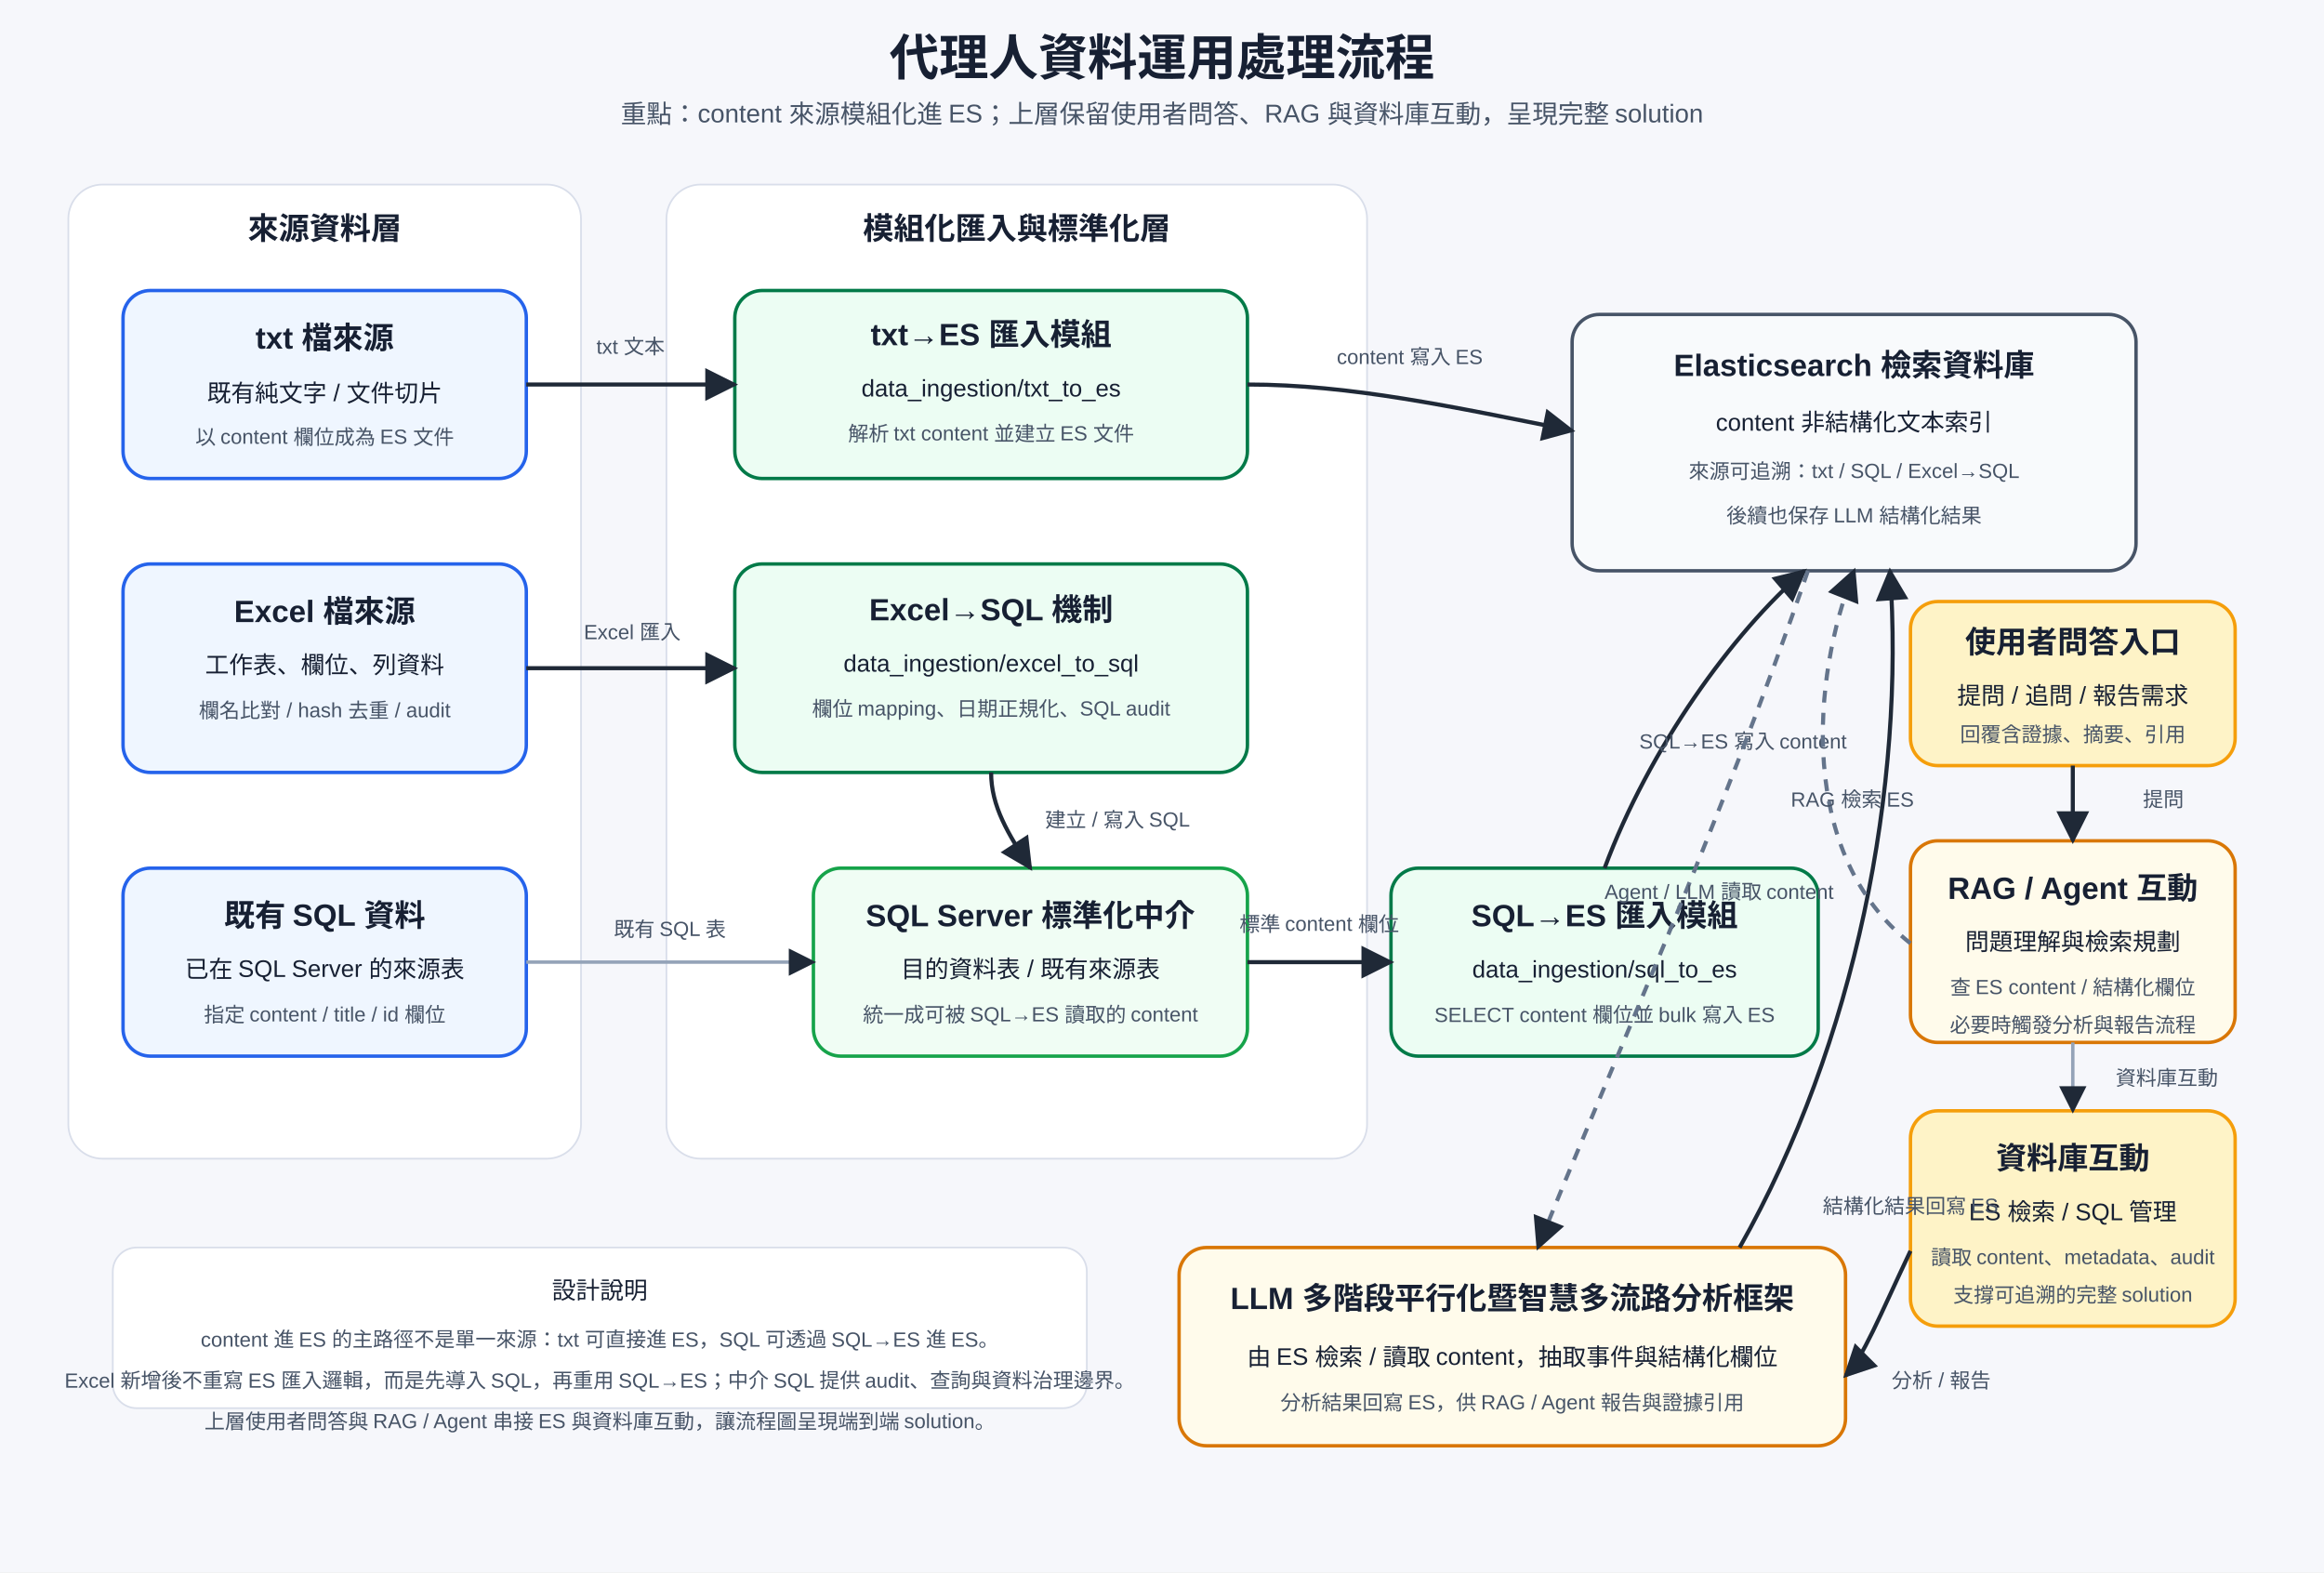
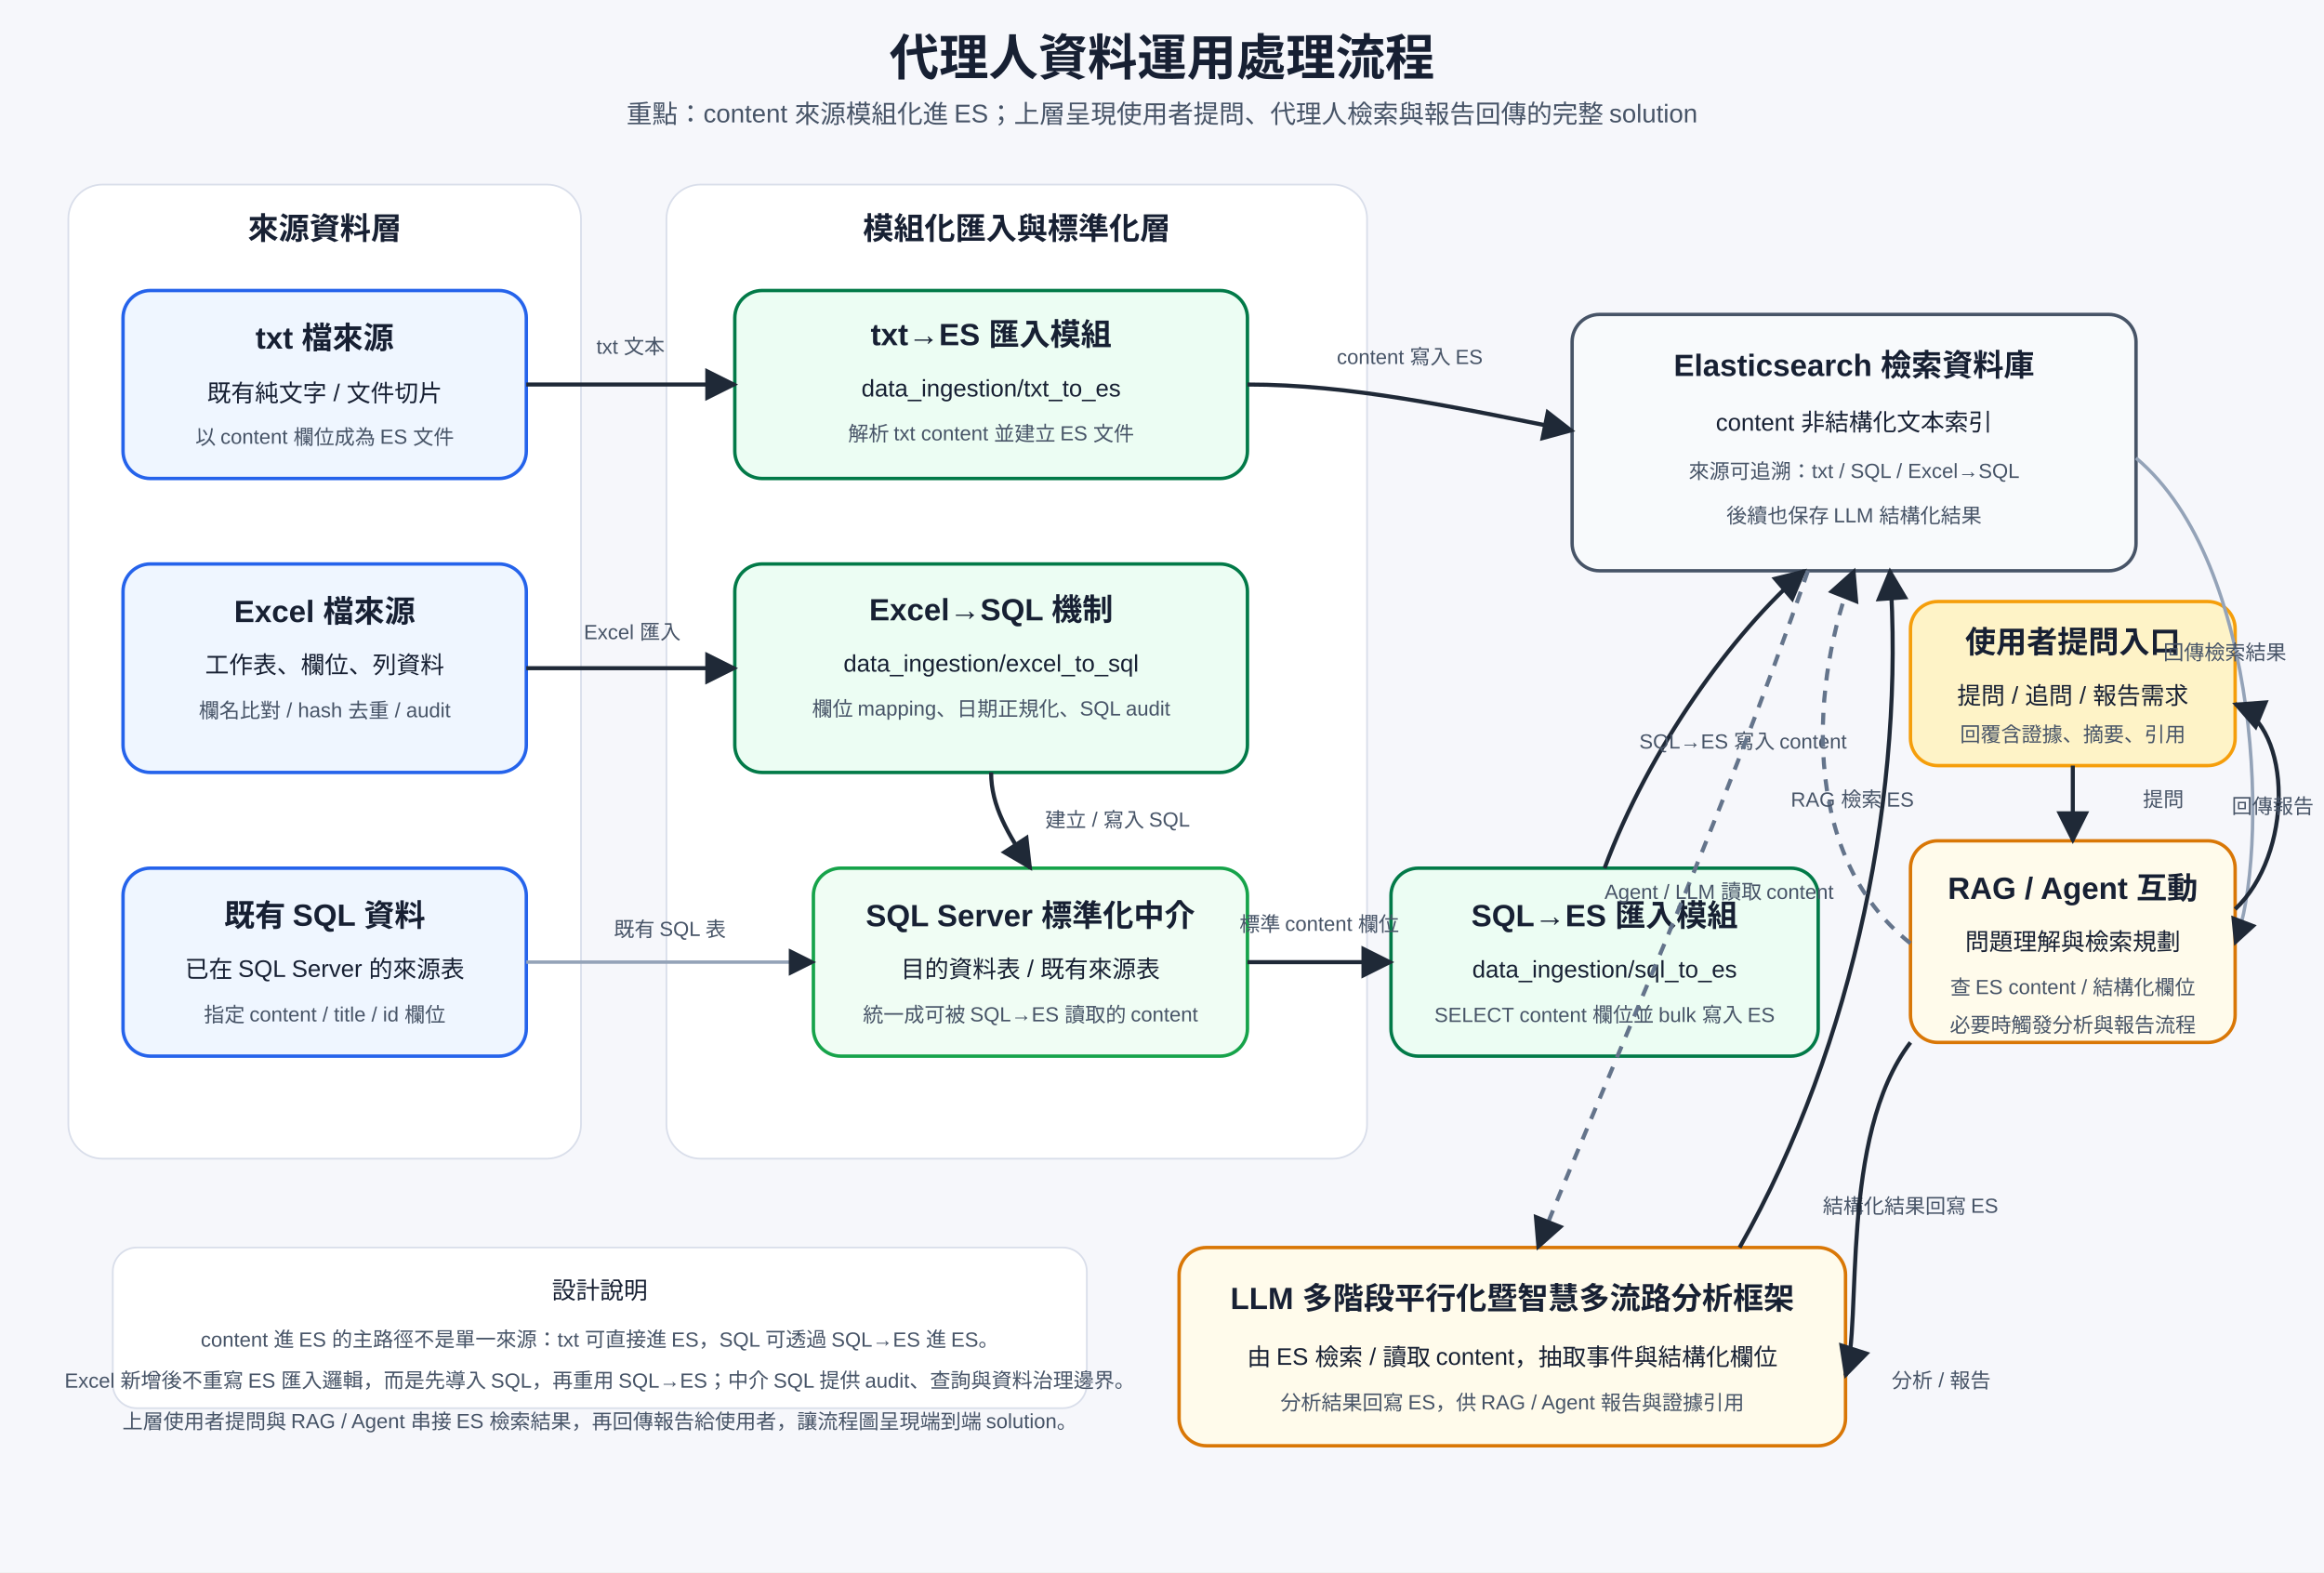
<svg xmlns="http://www.w3.org/2000/svg" width="1360" height="920" viewBox="0 0 1360 920" role="img" aria-labelledby="title desc">
  <defs>
    <marker id="arrow" viewBox="0 0 10 10" refX="9" refY="5" markerWidth="8" markerHeight="8" orient="auto-start-reverse">
      <path d="M0 0 L10 5 L0 10 z" fill="#1f2937" />
    </marker>
    <style>
      text{font-family:"Noto Sans TC","Microsoft JhengHei",Arial,sans-serif;fill:#172033}.title{font-size:29px;font-weight:800}.subtitle{font-size:15px;fill:#475467}.lane-title{font-size:18px;font-weight:800}.body{font-size:14px}.small{font-size:12px;fill:#475467}.tiny{font-size:11px;fill:#667085}.box{fill:#fff;stroke:#94a3b8;stroke-width:2;rx:16}.source{fill:#eff6ff;stroke:#2563eb}.sql{fill:#f0fdf4;stroke:#16a34a}.etl{fill:#ecfdf3;stroke:#027a48}.es{fill:#f8fafc;stroke:#475467}.agent{fill:#fffbeb;stroke:#d97706}.note{fill:#fef3c7;stroke:#f59e0b}.module{fill:#ffffff;stroke:#d9deea;stroke-width:1.5;rx:12}.edge{stroke:#1f2937;stroke-width:2.4;fill:none;marker-end:url(#arrow)}.edge-dashed{stroke:#64748b;stroke-width:2.4;fill:none;stroke-dasharray:7 6;marker-end:url(#arrow)}.edge-soft{stroke:#94a3b8;stroke-width:2;fill:none;marker-end:url(#arrow)}.badge{font-size:12px;font-weight:700;fill:#0f172a}.badge-bg{fill:#e0f2fe;stroke:#0284c7;rx:10}
    </style>
  </defs>
  <rect width="1360" height="920" fill="#f6f7fb" />
  <text x="680" y="44" text-anchor="middle" class="title">代理人資料運用處理流程</text>
-   <text x="680" y="72" text-anchor="middle" class="subtitle">重點：content 來源模組化進 ES；上層保留使用者問答、RAG 與資料庫互動，呈現完整 solution</text>
+   <text x="680" y="72" text-anchor="middle" class="subtitle">重點：content 來源模組化進 ES；上層呈現使用者提問、代理人檢索與報告回傳的完整 solution</text>
  <rect x="40" y="108" width="300" height="570" rx="20" fill="#ffffff" stroke="#d9deea" />
  <text x="190" y="140" text-anchor="middle" class="lane-title">來源資料層</text>
  <rect class="box source" x="72" y="170" width="236" height="110" />
  <text x="190" y="204" text-anchor="middle" class="lane-title">txt 檔來源</text>
  <text x="190" y="235" text-anchor="middle" class="body">既有純文字 / 文件切片</text>
  <text x="190" y="260" text-anchor="middle" class="small">以 content 欄位成為 ES 文件</text>
  <rect class="box source" x="72" y="330" width="236" height="122" />
  <text x="190" y="364" text-anchor="middle" class="lane-title">Excel 檔來源</text>
  <text x="190" y="394" text-anchor="middle" class="body">工作表、欄位、列資料</text>
  <text x="190" y="420" text-anchor="middle" class="small">欄名比對 / hash 去重 / audit</text>
  <rect class="box source" x="72" y="508" width="236" height="110" />
  <text x="190" y="542" text-anchor="middle" class="lane-title">既有 SQL 資料</text>
  <text x="190" y="572" text-anchor="middle" class="body">已在 SQL Server 的來源表</text>
  <text x="190" y="598" text-anchor="middle" class="small">指定 content / title / id 欄位</text>
  <rect x="390" y="108" width="410" height="570" rx="20" fill="#ffffff" stroke="#d9deea" />
  <text x="595" y="140" text-anchor="middle" class="lane-title">模組化匯入與標準化層</text>
  <rect class="box etl" x="430" y="170" width="300" height="110" />
  <text x="580" y="202" text-anchor="middle" class="lane-title">txt→ES 匯入模組</text>
  <text x="580" y="232" text-anchor="middle" class="body">data_ingestion/txt_to_es</text>
  <text x="580" y="258" text-anchor="middle" class="small">解析 txt content 並建立 ES 文件</text>
  <rect class="box etl" x="430" y="330" width="300" height="122" />
  <text x="580" y="363" text-anchor="middle" class="lane-title">Excel→SQL 機制</text>
  <text x="580" y="393" text-anchor="middle" class="body">data_ingestion/excel_to_sql</text>
  <text x="580" y="419" text-anchor="middle" class="small">欄位 mapping、日期正規化、SQL audit</text>
  <rect class="box sql" x="476" y="508" width="254" height="110" />
  <text x="603" y="542" text-anchor="middle" class="lane-title">SQL Server 標準化中介</text>
  <text x="603" y="572" text-anchor="middle" class="body">目的資料表 / 既有來源表</text>
  <text x="603" y="598" text-anchor="middle" class="small">統一成可被 SQL→ES 讀取的 content</text>
  <rect class="box etl" x="814" y="508" width="250" height="110" />
  <text x="939" y="542" text-anchor="middle" class="lane-title">SQL→ES 匯入模組</text>
  <text x="939" y="572" text-anchor="middle" class="body">data_ingestion/sql_to_es</text>
  <text x="939" y="598" text-anchor="middle" class="small">SELECT content 欄位並 bulk 寫入 ES</text>
  <rect class="box es" x="920" y="184" width="330" height="150" />
  <text x="1085" y="220" text-anchor="middle" class="lane-title">Elasticsearch 檢索資料庫</text>
  <text x="1085" y="252" text-anchor="middle" class="body">content 非結構化文本索引</text>
  <text x="1085" y="280" text-anchor="middle" class="small">來源可追溯：txt / SQL / Excel→SQL</text>
  <text x="1085" y="306" text-anchor="middle" class="small">後續也保存 LLM 結構化結果</text>
  <rect class="box agent" x="690" y="730" width="390" height="116" />
  <text x="885" y="766" text-anchor="middle" class="lane-title">LLM 多階段平行化暨智慧多流路分析框架</text>
  <text x="885" y="799" text-anchor="middle" class="body">由 ES 檢索 / 讀取 content，抽取事件與結構化欄位</text>
  <text x="885" y="825" text-anchor="middle" class="small">分析結果回寫 ES，供 RAG / Agent 報告與證據引用</text>
  <rect class="box note" x="1118" y="352" width="190" height="96" />
-   <text x="1213" y="382" text-anchor="middle" class="lane-title">使用者問答入口</text>
+   <text x="1213" y="382" text-anchor="middle" class="lane-title">使用者提問入口</text>
  <text x="1213" y="412" text-anchor="middle" class="body">提問 / 追問 / 報告需求</text>
  <text x="1213" y="434" text-anchor="middle" class="small">回覆含證據、摘要、引用</text>
  <rect class="box agent" x="1118" y="492" width="190" height="118" />
  <text x="1213" y="526" text-anchor="middle" class="lane-title">RAG / Agent 互動</text>
  <text x="1213" y="556" text-anchor="middle" class="body">問題理解與檢索規劃</text>
  <text x="1213" y="582" text-anchor="middle" class="small">查 ES content / 結構化欄位</text>
  <text x="1213" y="604" text-anchor="middle" class="small">必要時觸發分析與報告流程</text>
-   <rect class="box note" x="1118" y="650" width="190" height="126" />
-   <text x="1213" y="684" text-anchor="middle" class="lane-title">資料庫互動</text>
-   <text x="1213" y="714" text-anchor="middle" class="body">ES 檢索 / SQL 管理</text>
-   <text x="1213" y="740" text-anchor="middle" class="small">讀取 content、metadata、audit</text>
-   <text x="1213" y="762" text-anchor="middle" class="small">支撐可追溯的完整 solution</text>
  <path class="edge" d="M308 225 C350 225 388 225 430 225" />
  <text x="369" y="207" text-anchor="middle" class="small">txt 文本</text>
  <path class="edge" d="M730 225 C790 225 850 238 920 252" />
  <text x="825" y="213" text-anchor="middle" class="small">content 寫入 ES</text>
  <path class="edge" d="M308 391 C350 391 388 391 430 391" />
  <text x="370" y="374" text-anchor="middle" class="small">Excel 匯入</text>
  <path class="edge" d="M580 452 C580 472 590 488 603 508" />
  <text x="654" y="484" text-anchor="middle" class="small">建立 / 寫入 SQL</text>
  <path class="edge-soft" d="M308 563 C366 563 420 563 476 563" />
  <text x="392" y="548" text-anchor="middle" class="small">既有 SQL 表</text>
  <path class="edge" d="M730 563 C758 563 786 563 814 563" />
  <text x="772" y="545" text-anchor="middle" class="small">標準 content 欄位</text>
  <path class="edge" d="M939 508 C965 438 1014 370 1056 334" />
  <text x="1020" y="438" text-anchor="middle" class="small">SQL→ES 寫入 content</text>
  <path class="edge-dashed" d="M1058 334 C1008 480 938 635 900 730" />
  <text x="1006" y="526" text-anchor="middle" class="small">Agent / LLM 讀取 content</text>
  <path class="edge" d="M1018 730 C1086 610 1115 460 1106 334" />
  <text x="1118" y="710" text-anchor="middle" class="small">結構化結果回寫 ES</text>
  <path class="edge" d="M1213 448 C1213 462 1213 478 1213 492" />
  <text x="1266" y="472" text-anchor="middle" class="small">提問</text>
  <path class="edge-dashed" d="M1118 552 C1052 500 1060 397 1085 334" />
  <text x="1084" y="472" text-anchor="middle" class="small">RAG 檢索 ES</text>
-   <path class="edge-soft" d="M1213 610 C1213 624 1213 636 1213 650" />
-   <text x="1268" y="635" text-anchor="middle" class="small">資料庫互動</text>
-   <path class="edge" d="M1118 732 C1100 770 1090 795 1080 805" />
+   <path class="edge-soft" d="M1250 268 C1324 330 1328 500 1308 552" />
+   <text x="1302" y="386" text-anchor="middle" class="small">回傳檢索結果</text>
+   <path class="edge" d="M1308 532 C1342 500 1342 426 1308 412" />
+   <text x="1330" y="476" text-anchor="middle" class="small">回傳報告</text>
+   <path class="edge" d="M1118 610 C1076 665 1090 774 1080 805" />
  <text x="1136" y="812" text-anchor="middle" class="small">分析 / 報告</text>
  <rect x="66" y="730" width="570" height="94" rx="14" fill="#ffffff" stroke="#d9deea" />
  <text x="351" y="760" text-anchor="middle" class="body">設計說明</text>
  <text x="351" y="788" text-anchor="middle" class="small">content 進 ES 的主路徑不是單一來源：txt 可直接進 ES，SQL 可透過 SQL→ES 進 ES。</text>
  <text x="351" y="812" text-anchor="middle" class="small">Excel 新增後不重寫 ES 匯入邏輯，而是先導入 SQL，再重用 SQL→ES；中介 SQL 提供 audit、查詢與資料治理邊界。</text>
-   <text x="351" y="836" text-anchor="middle" class="small">上層使用者問答與 RAG / Agent 串接 ES 與資料庫互動，讓流程圖呈現端到端 solution。</text>
+   <text x="351" y="836" text-anchor="middle" class="small">上層使用者提問與 RAG / Agent 串接 ES 檢索結果，再回傳報告給使用者，讓流程圖呈現端到端 solution。</text>
</svg>
